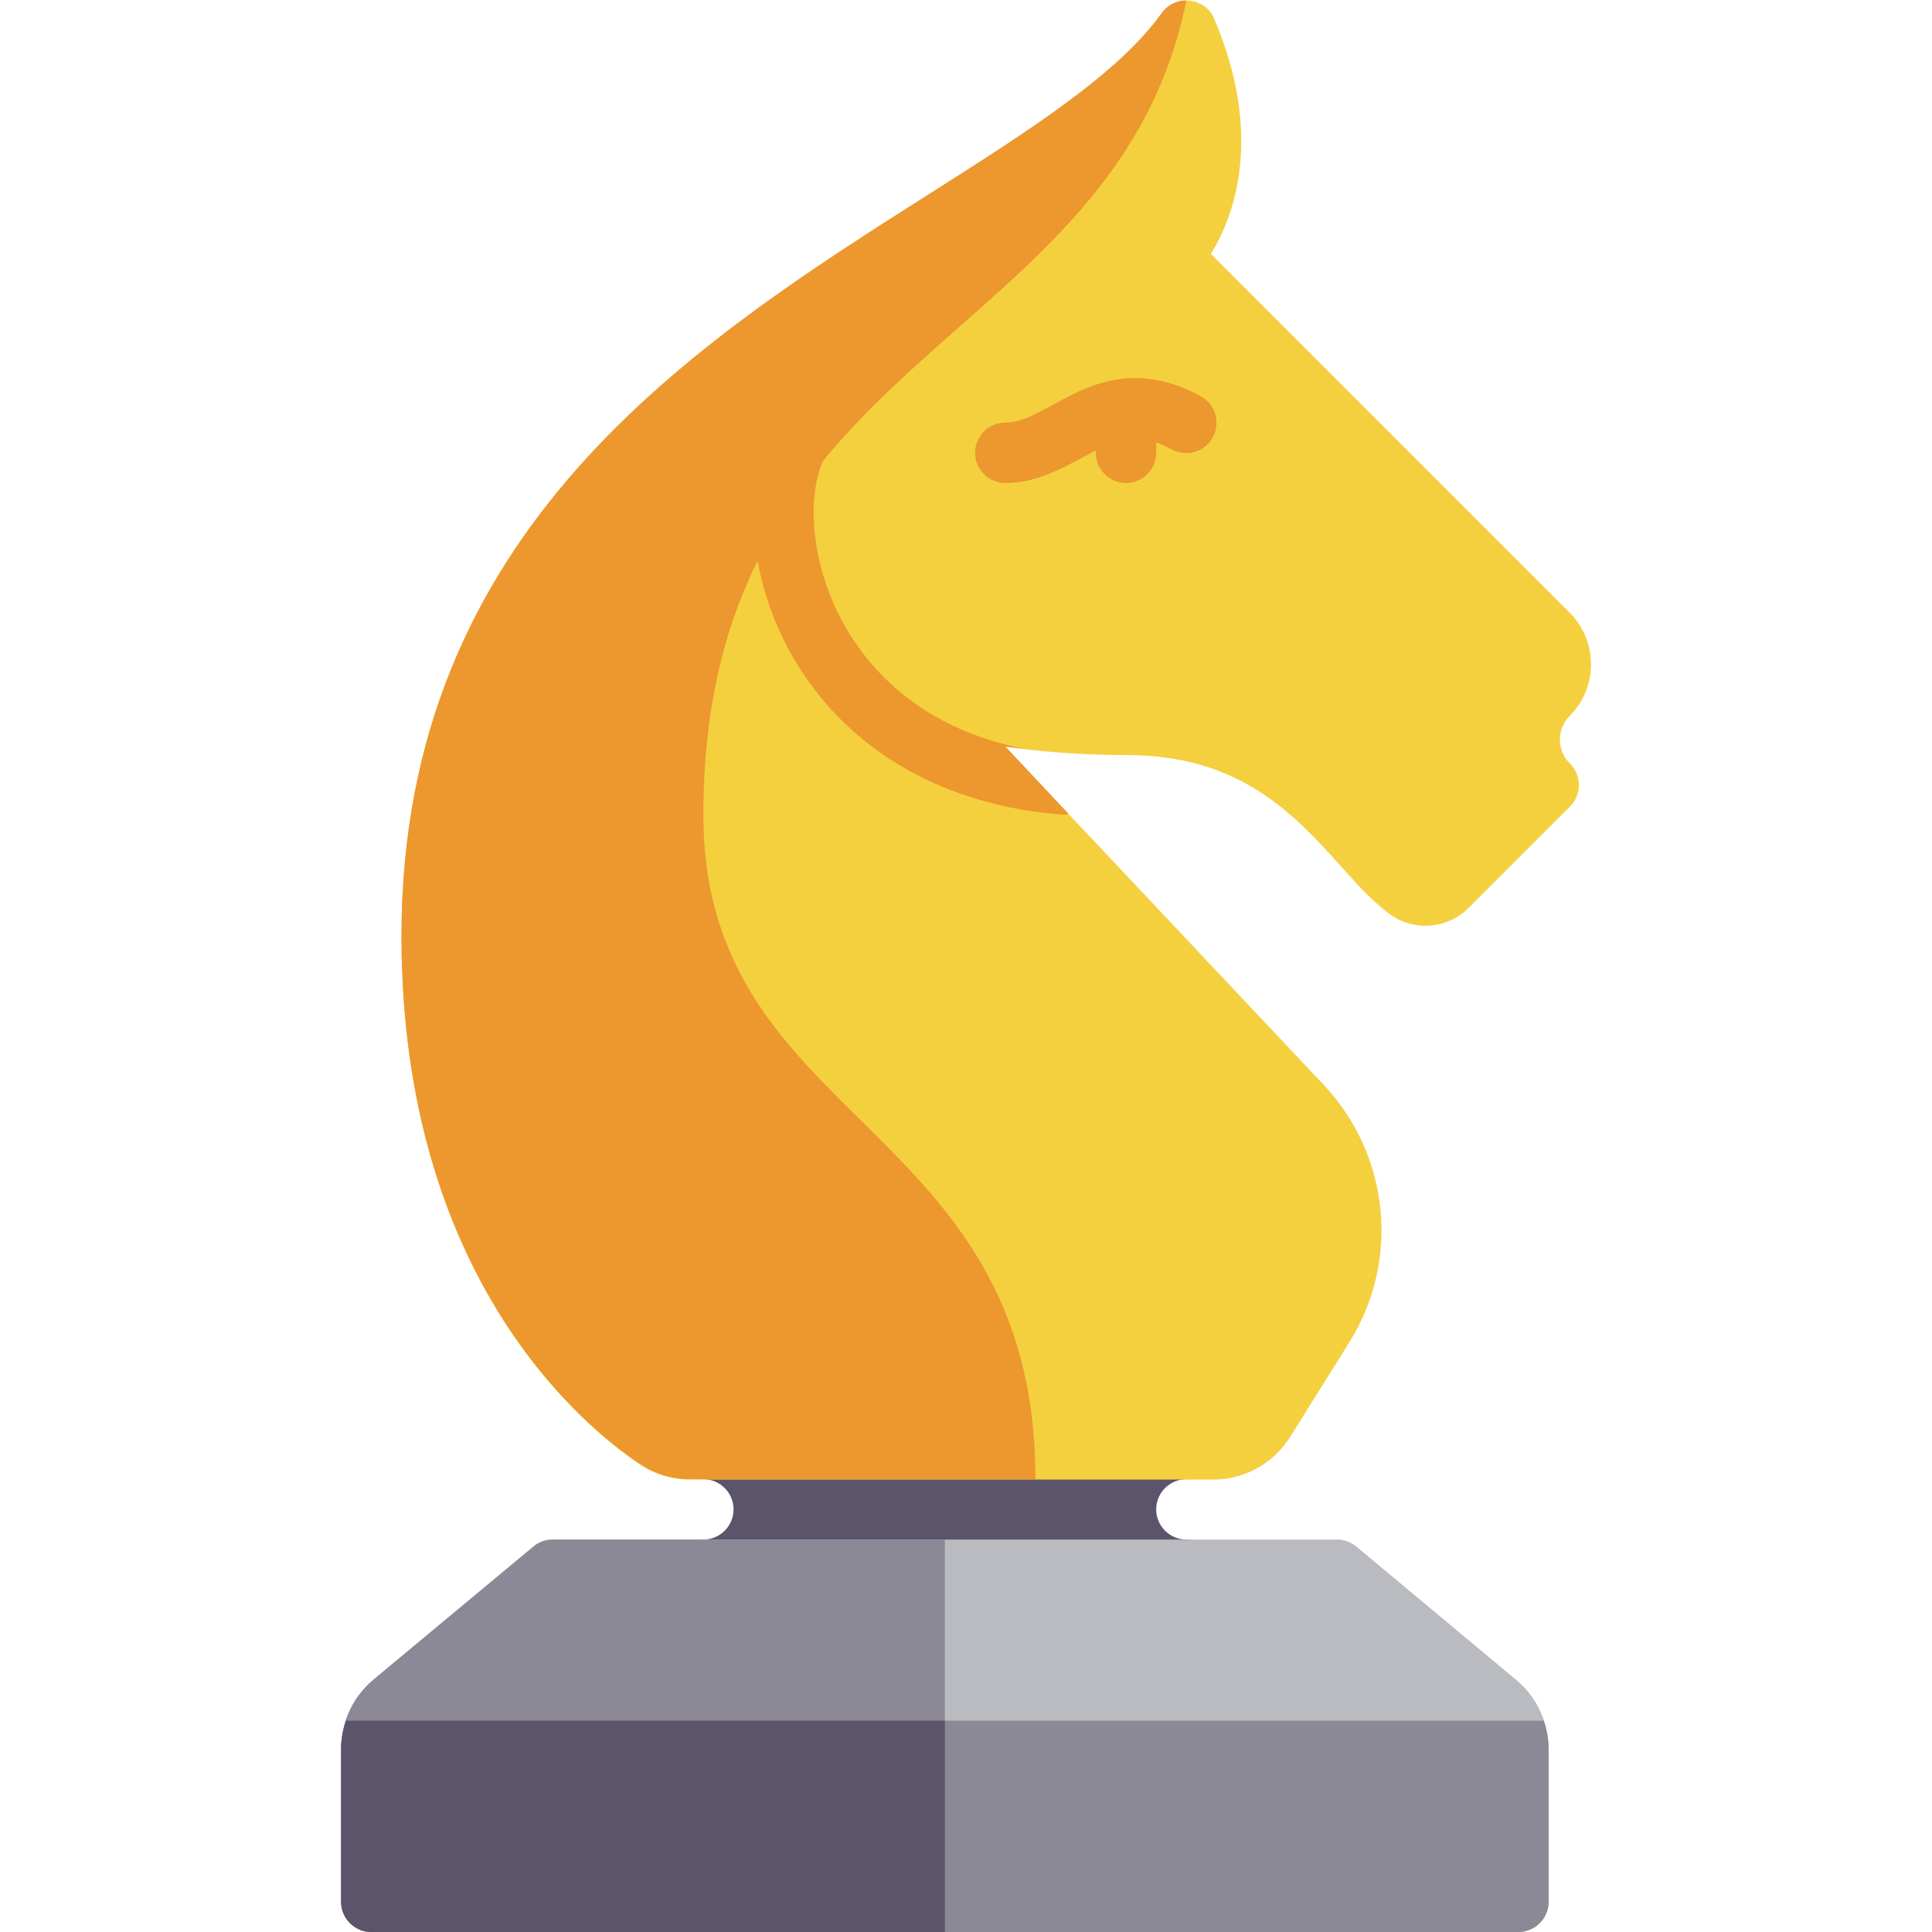
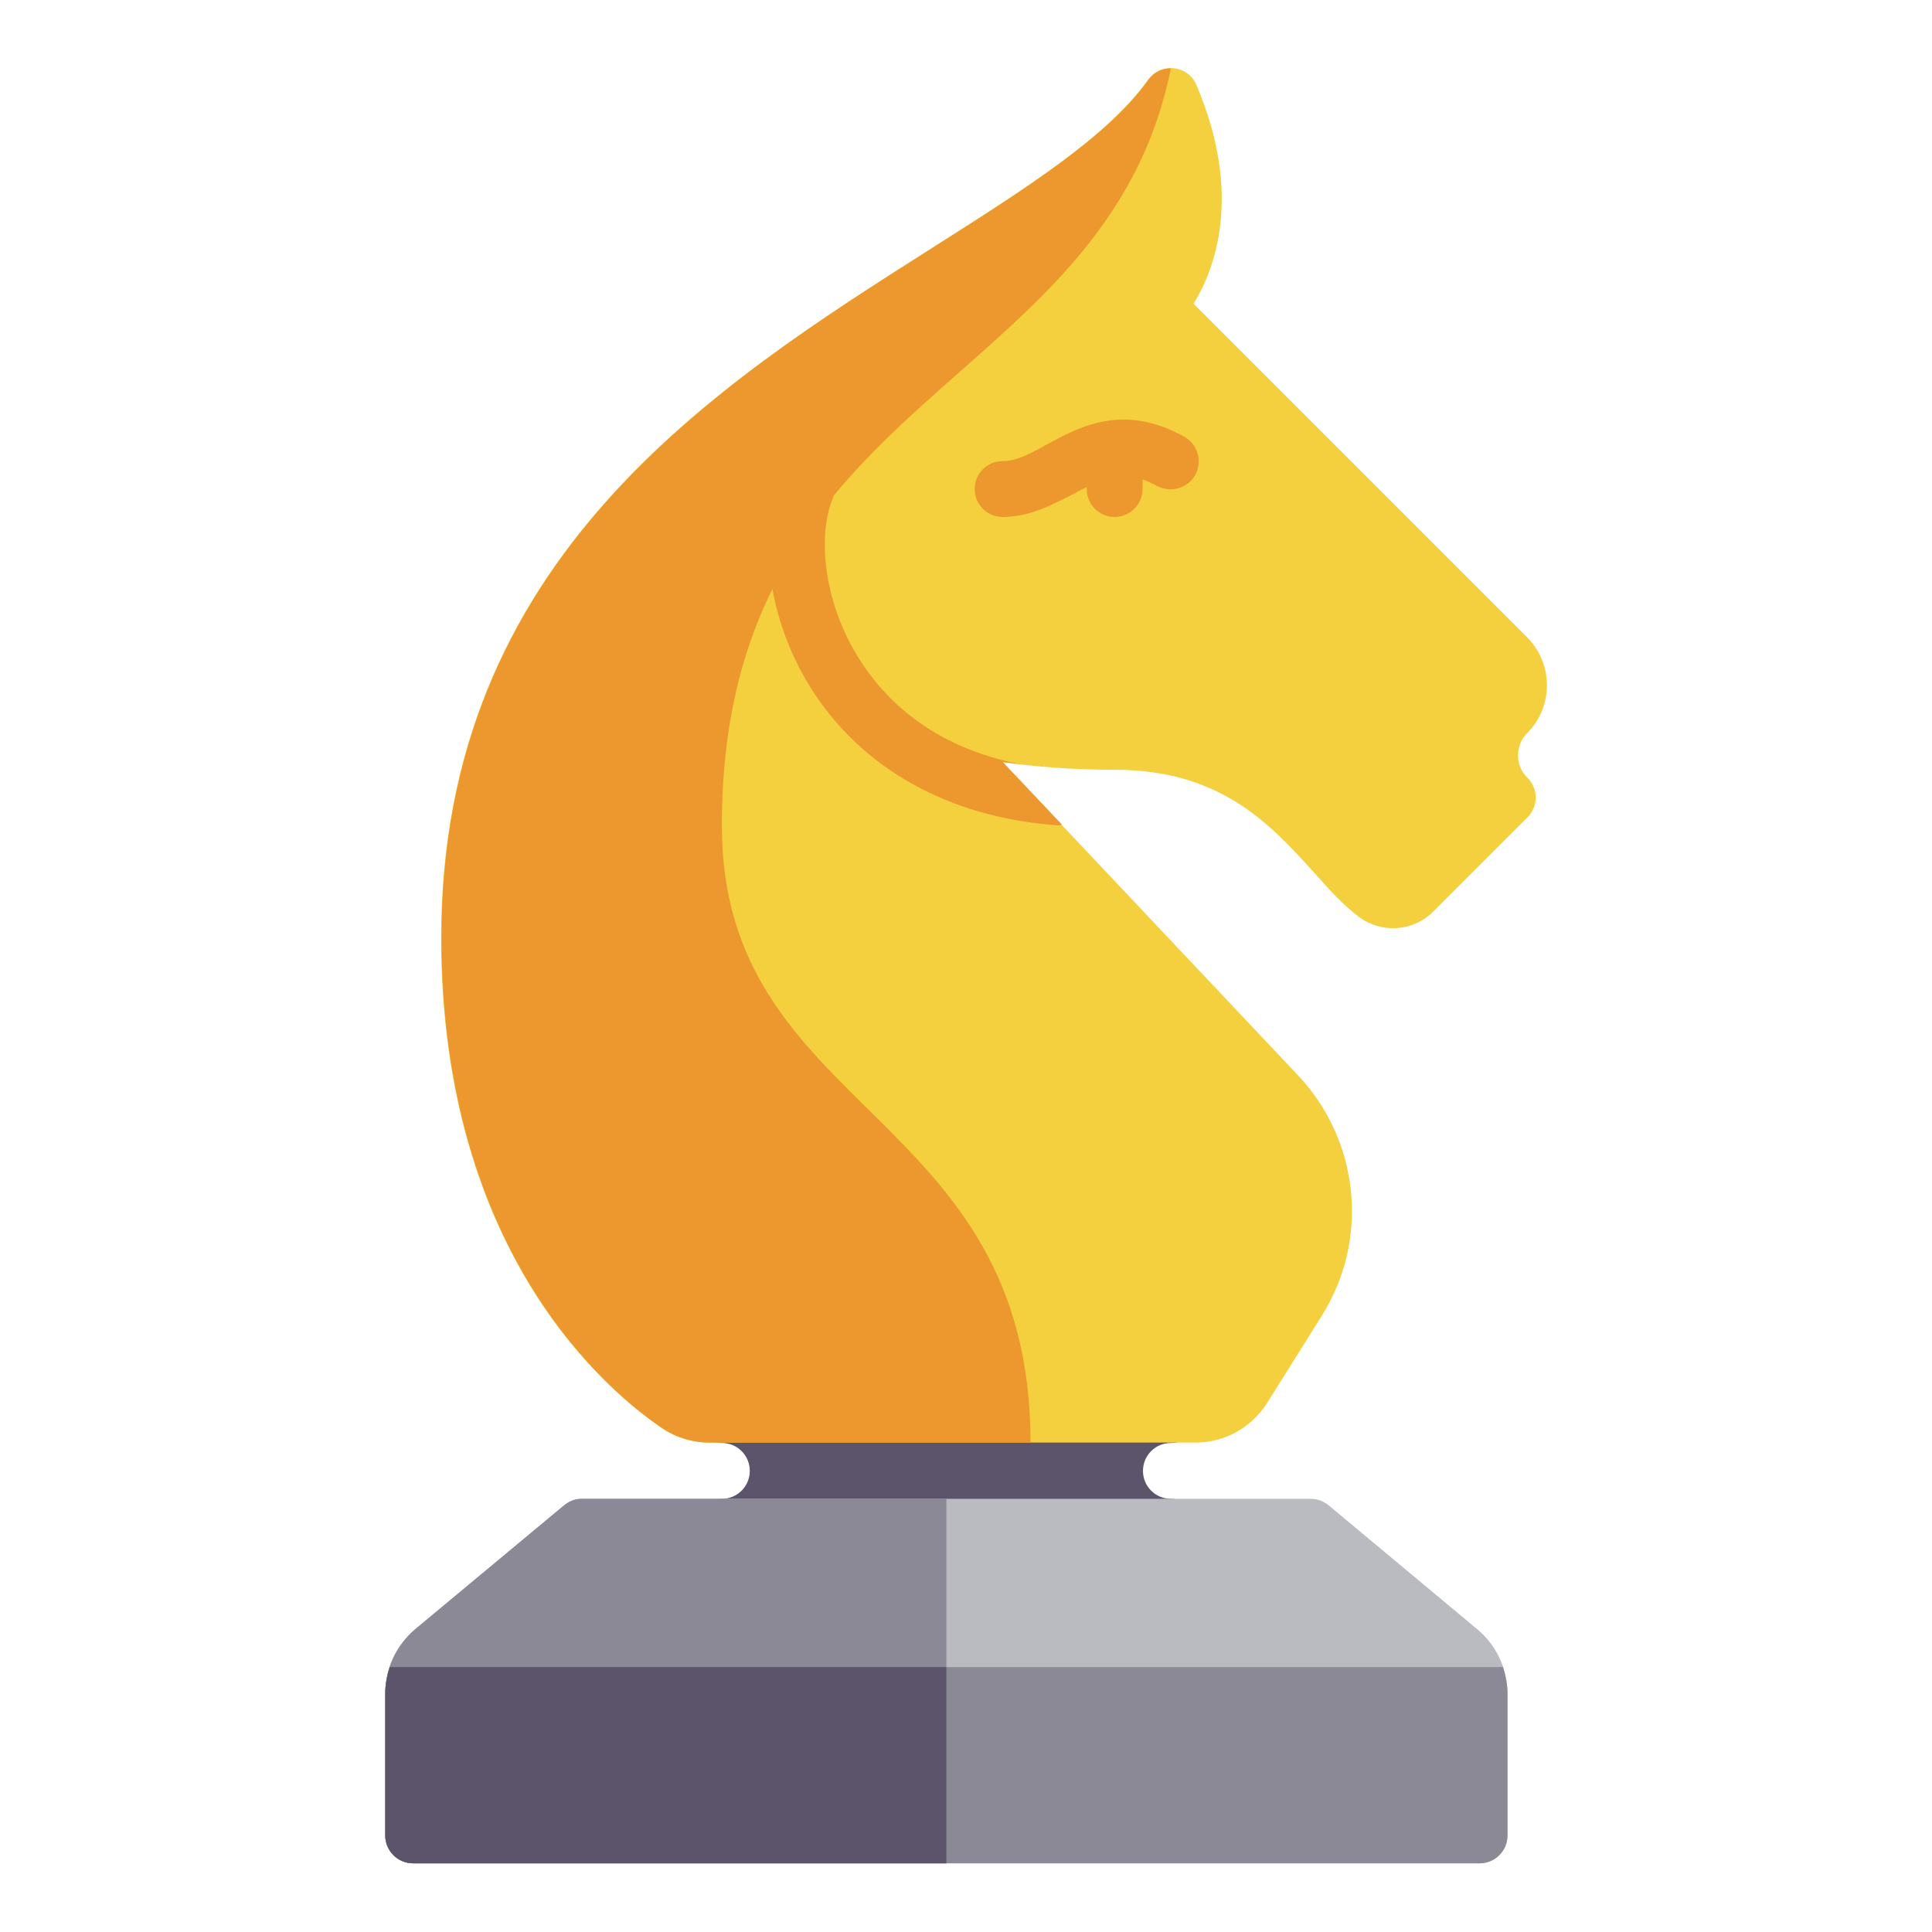
<svg xmlns="http://www.w3.org/2000/svg" version="1.1" id="Capa_1" x="0px" y="0px" viewBox="0 0 512 512" style="enable-background:new 0 0 512 512;" xml:space="preserve">
  <style type="text/css">
	.st0{fill:#5C546A;}
	.st1{fill:#F4D03F;}
	.st2{fill:#ED972F;}
	.st3{fill:#B9BBC1;}
	.st4{fill:#8B8996;}
</style>
  <g>
    <g>
-       <path class="st0" d="M314.4,408c-4.4,0-8-3.6-8-8s3.6-8,8-8c4.4,0,8-3.6,8-8s-3.6-8-8-8h-128c-4.4,0-8,3.6-8,8s3.6,8,8,8    c4.4,0,8,3.6,8,8s-3.6,8-8,8c-4.4,0-8,3.6-8,8s3.6,8,8,8h128c4.4,0,8-3.6,8-8S318.8,408,314.4,408z" />
+       <path class="st0" d="M310.3,397.2c-4.1,0-7.4-3.3-7.4-7.4c0-4.1,3.3-7.4,7.4-7.4c4.1,0,7.4-3.3,7.4-7.4c0-4.1-3.3-7.4-7.4-7.4    h-119c-4.1,0-7.4,3.3-7.4,7.4c0,4.1,3.3,7.4,7.4,7.4s7.4,3.3,7.4,7.4c0,4.1-3.3,7.4-7.4,7.4s-7.4,3.3-7.4,7.4    c0,4.1,3.3,7.4,7.4,7.4h119c4.1,0,7.4-3.3,7.4-7.4C317.7,400.6,314.4,397.2,310.3,397.2z" />
    </g>
    <g>
-       <path class="st1" d="M413.4,196c0-2.4,0.9-4.6,2.6-6.3c7.5-7.5,7.5-19.8,0-27.3l-95.1-95.1c6.1-9.9,14.1-31.1,0.9-62.3    c-1.1-2.7-3.6-4.5-6.5-4.8c-2.9-0.3-5.7,0.9-7.4,3.3c-11.5,16.1-34.7,30.9-61.5,47.9c-62.4,39.6-140,89-140,196.7    c0,90.7,48.4,130.1,63.2,140c3.9,2.6,8.5,4,13.3,4h138.6c8.3,0,15.9-4.2,20.4-11.3l15.7-25.1c13.5-21.6,10.7-49.5-6.7-68.1    l-84.5-89.7c8.7,1.2,19.4,2.2,32,2.2c30.3,0,44.4,15.6,56.9,29.4c4.2,4.7,8.2,9.1,12.5,12.4c6.4,5,15.5,4.5,21.3-1.2l27-27    c3.1-3.1,3.1-8.2,0-11.3C414.3,200.6,413.4,198.4,413.4,196z" />
+       <path class="st1" d="M402.3,200.2c0-2.2,0.8-4.3,2.4-5.9c7-7,7-18.4,0-25.4l-88.4-88.4c5.7-9.2,13.1-28.9,0.8-57.9    c-1-2.5-3.3-4.2-6-4.5c-2.7-0.3-5.3,0.8-6.9,3.1c-10.7,15-32.3,28.7-57.2,44.5c-58,36.8-130.1,82.7-130.1,182.8    c0,84.3,45,120.9,58.7,130.1c3.6,2.4,7.9,3.7,12.4,3.7h128.8c7.7,0,14.8-3.9,19-10.5l14.6-23.3c12.5-20.1,9.9-46-6.2-63.3    L265.7,202c8.1,1.1,18,2,29.7,2c28.2,0,41.3,14.5,52.9,27.3c3.9,4.4,7.6,8.5,11.6,11.5c5.9,4.6,14.4,4.2,19.8-1.1l25.1-25.1    c2.9-2.9,2.9-7.6,0-10.5C403.1,204.5,402.3,202.4,402.3,200.2z" />
    </g>
    <g>
-       <path class="st2" d="M186.4,216c0-124,109.3-123.3,128-215.9c-2.5,0-5,1.2-6.5,3.3c-11.5,16.1-34.7,30.9-61.5,47.9    c-62.4,39.6-140,89-140,196.7c0,90.7,48.4,130.1,63.2,140c3.9,2.6,8.5,4,13.3,4h91.5C274.4,296.7,186.4,298.4,186.4,216z" />
+       <path class="st2" d="M191.3,218.8c0-115.3,101.6-114.6,119-200.7c-2.3,0-4.6,1.1-6,3.1c-10.7,15-32.3,28.7-57.2,44.5    c-58,36.8-130.1,82.7-130.1,182.8c0,84.3,45,120.9,58.7,130.1c3.6,2.4,7.9,3.7,12.4,3.7h85C273.1,293.8,191.3,295.4,191.3,218.8z" />
    </g>
    <g>
-       <path class="st3" d="M401.7,445.1l-42.2-35.2c-1.4-1.2-3.3-1.9-5.1-1.9h-208c-1.9,0-3.7,0.7-5.1,1.9L99,445.1    c-5.5,4.6-8.6,11.3-8.6,18.4V504c0,4.4,3.6,8,8,8h304c4.4,0,8-3.6,8-8v-40.5C410.4,456.4,407.2,449.6,401.7,445.1z" />
+       <path class="st3" d="M391.4,431.7L352.2,399c-1.3-1.1-3.1-1.8-4.7-1.8H154.1c-1.8,0-3.4,0.7-4.7,1.8l-39.3,32.7    c-5.1,4.3-8,10.5-8,17.1v37.6c0,4.1,3.3,7.4,7.4,7.4h282.6c4.1,0,7.4-3.3,7.4-7.4v-37.6C399.5,442.2,396.5,435.9,391.4,431.7z" />
    </g>
    <g>
      <g>
-         <path class="st2" d="M266.4,128c-4.4,0-8-3.6-8-8s3.6-8,8-8c4,0,8-2.2,12.6-4.7c9.1-5,21.6-11.9,39.2-2.3c3.9,2.1,5.3,7,3.2,10.9     c-2.1,3.9-7,5.3-10.9,3.2c-9.9-5.4-15.4-2.3-23.9,2.3C280.9,124.4,274.4,128,266.4,128z" />
+         <path class="st2" d="M265.7,137c-4.1,0-7.4-3.3-7.4-7.4c0-4.1,3.3-7.4,7.4-7.4c3.7,0,7.4-2,11.7-4.4c8.5-4.6,20.1-11.1,36.4-2.1     c3.6,2,4.9,6.5,3,10.1c-2,3.6-6.5,4.9-10.1,3c-9.2-5-14.3-2.1-22.2,2.1C279.1,133.6,273.1,137,265.7,137z" />
      </g>
    </g>
    <g>
      <g>
-         <path class="st2" d="M298.4,128c-4.4,0-8-3.6-8-8v-8c0-4.4,3.6-8,8-8s8,3.6,8,8v8C306.4,124.4,302.8,128,298.4,128z" />
+         <path class="st2" d="M295.4,137c-4.1,0-7.4-3.3-7.4-7.4v-7.4c0-4.1,3.3-7.4,7.4-7.4c4.1,0,7.4,3.3,7.4,7.4v7.4     C302.8,133.6,299.5,137,295.4,137z" />
      </g>
    </g>
    <g>
-       <path class="st4" d="M250.4,408h-104c-1.9,0-3.7,0.7-5.1,1.9L99,445.1c-5.5,4.6-8.6,11.3-8.6,18.4V504c0,4.4,3.6,8,8,8h152V408z" />
+       <path class="st4" d="M250.8,397.2h-96.7c-1.8,0-3.4,0.7-4.7,1.8l-39.3,32.7c-5.1,4.3-8,10.5-8,17.1v37.6c0,4.1,3.3,7.4,7.4,7.4    h141.3V397.2z" />
    </g>
    <g>
-       <path class="st4" d="M90.4,463.5V504c0,4.4,3.6,8,8,8h304c4.4,0,8-3.6,8-8v-40.5c0-2.6-0.5-5.1-1.3-7.5H91.7    C90.9,458.4,90.4,460.9,90.4,463.5z" />
+       <path class="st4" d="M102.1,448.8v37.6c0,4.1,3.3,7.4,7.4,7.4h282.6c4.1,0,7.4-3.3,7.4-7.4v-37.6c0-2.4-0.5-4.7-1.2-7h-295    C102.5,444.1,102.1,446.4,102.1,448.8z" />
    </g>
    <g>
-       <path class="st0" d="M250.4,456H91.7c-0.8,2.4-1.3,4.9-1.3,7.5V504c0,4.4,3.6,8,8,8h152V456z" />
+       <path class="st0" d="M250.8,441.8H103.3c-0.7,2.2-1.2,4.6-1.2,7v37.6c0,4.1,3.3,7.4,7.4,7.4h141.3V441.8z" />
    </g>
    <g>
-       <path class="st2" d="M266.4,197.8c1.5,0.2,3.2,0.4,4.9,0.6c-25.3-5-38.9-18.8-46.1-30.3c-10.2-16.4-11.5-35.1-7.4-45.2    c1.6-4.1-0.4-8.8-4.5-10.4c-4.1-1.6-8.8,0.4-10.4,4.5c-6.6,16.6-3.2,40.6,8.7,59.6c14.4,23,39.3,37,70.1,39.3c0.2,0,0.4,0,0.6,0    c0.3,0,0.6-0.1,0.9-0.2L266.4,197.8z" />
+       <path class="st2" d="M265.7,201.9c1.4,0.2,3,0.4,4.6,0.6c-23.5-4.6-36.2-17.5-42.8-28.2c-9.5-15.2-10.7-32.6-6.9-42    c1.5-3.8-0.4-8.2-4.2-9.7c-3.8-1.5-8.2,0.4-9.7,4.2c-6.1,15.4-3,37.7,8.1,55.4c13.4,21.4,36.5,34.4,65.2,36.5c0.2,0,0.4,0,0.6,0    c0.3,0,0.6-0.1,0.8-0.2L265.7,201.9z" />
    </g>
  </g>
</svg>
